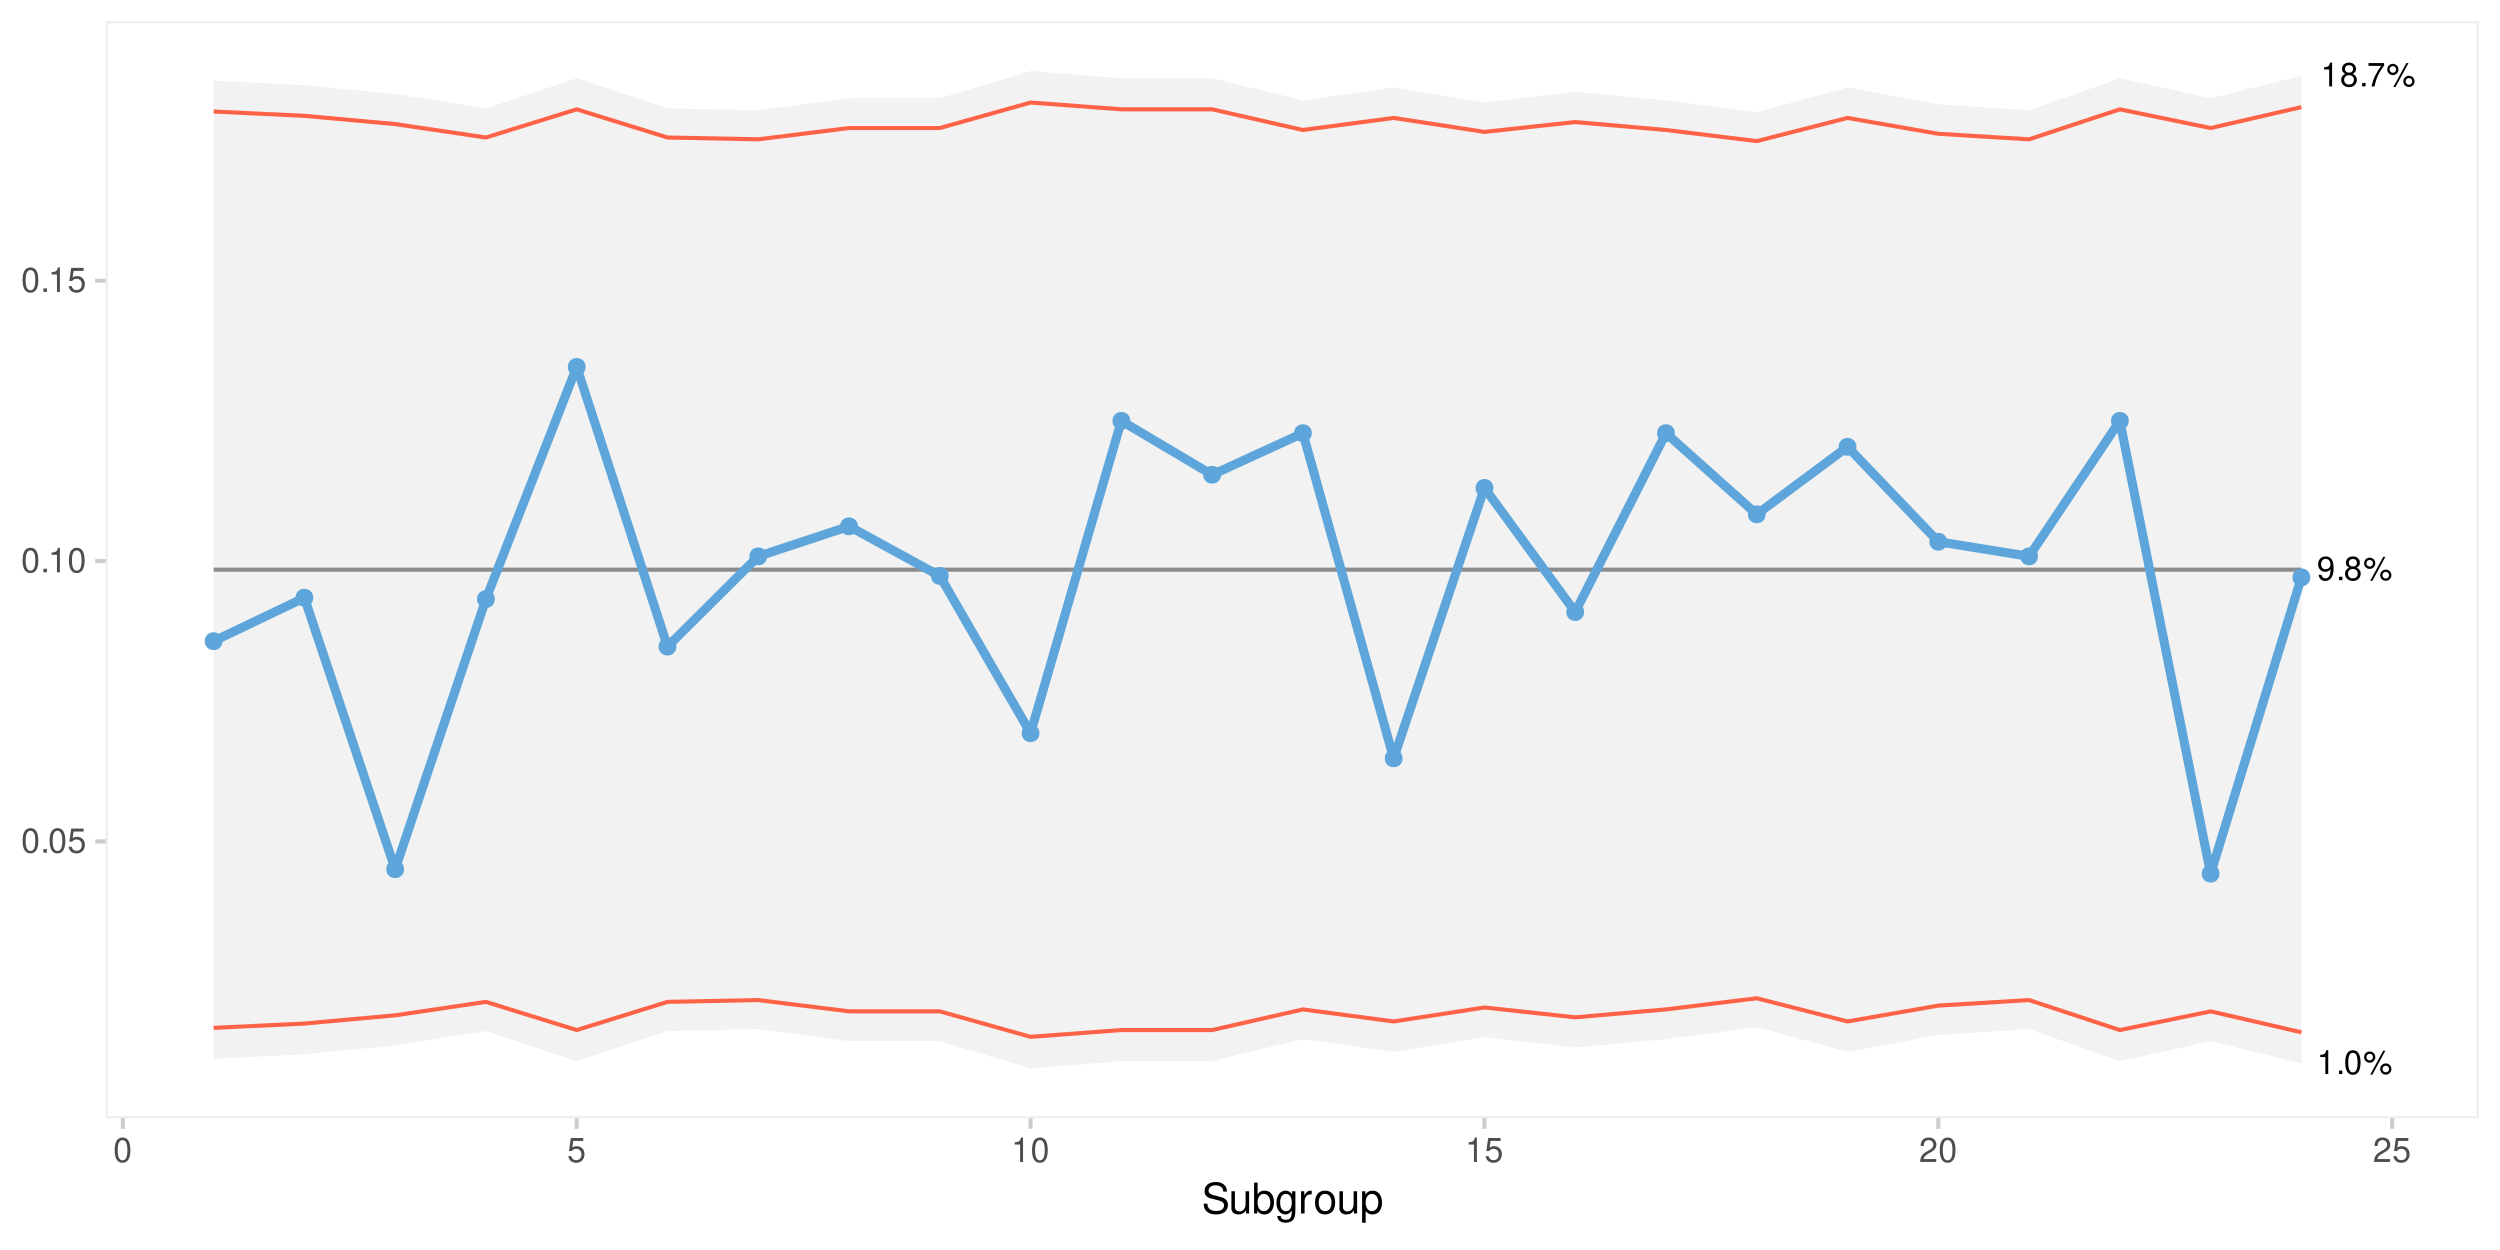
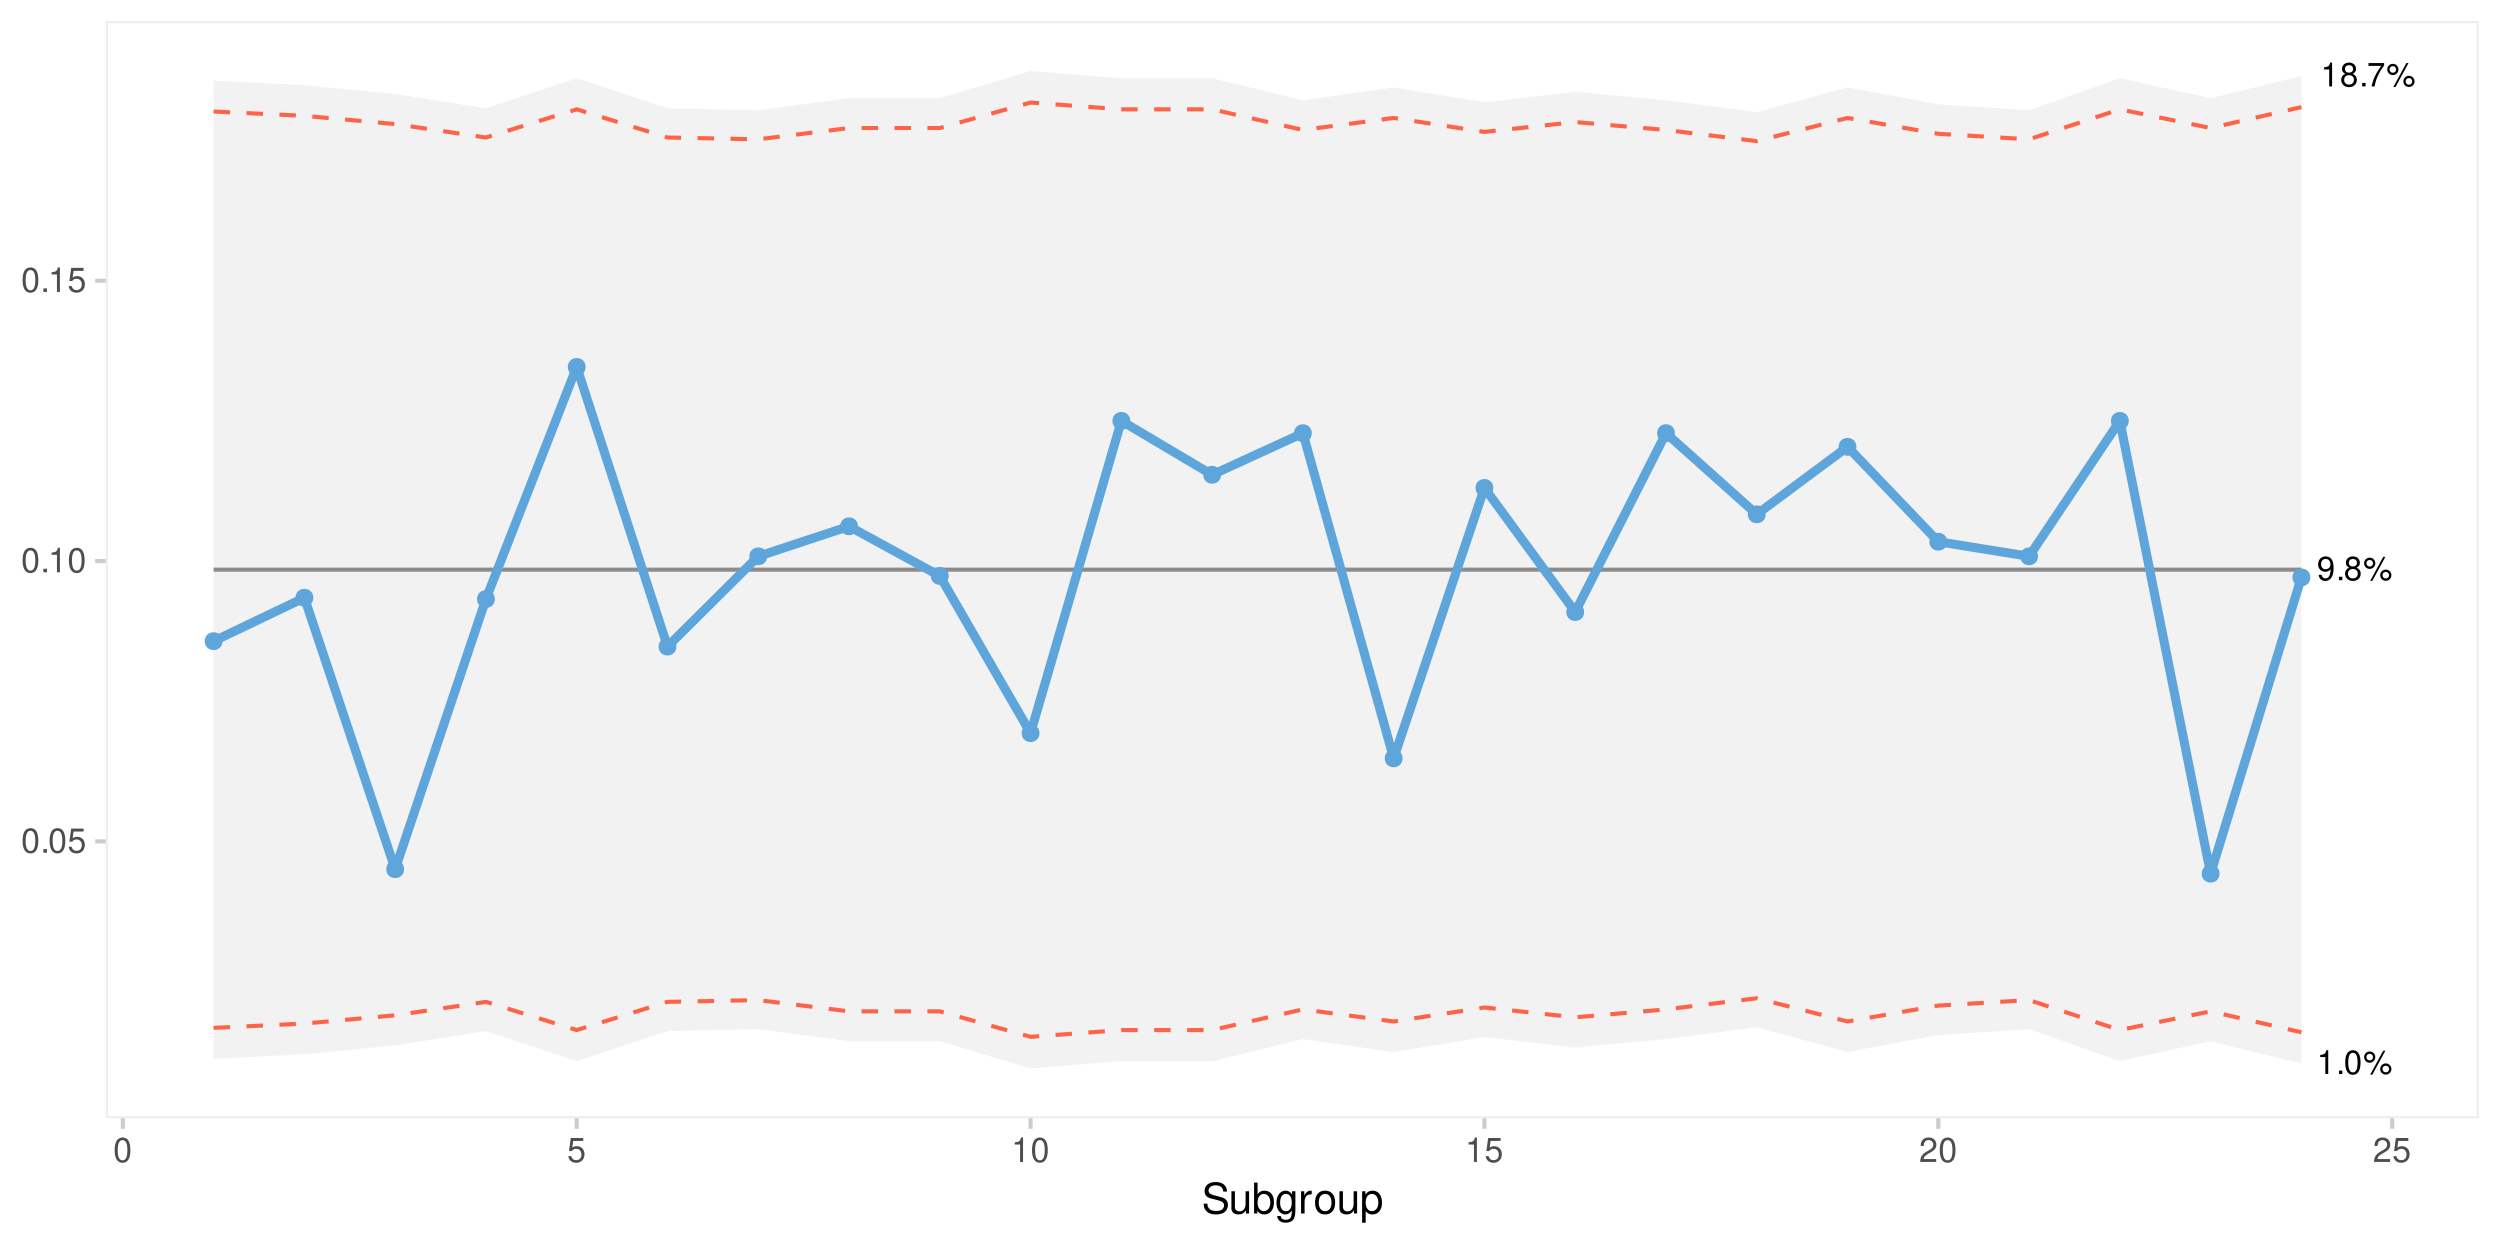
<svg xmlns="http://www.w3.org/2000/svg" xmlns:xlink="http://www.w3.org/1999/xlink" width="648" height="324" viewBox="0 0 648 324">
  <defs>
    <g>
      <g id="glyph-0-0">
        <path d="M 2.203 -4.391 L 2.203 0 L 2.953 0 L 2.953 -6.172 L 2.469 -6.172 C 2.203 -5.219 2.031 -5.094 0.875 -4.938 L 0.875 -4.391 Z M 2.203 -4.391 " />
      </g>
      <g id="glyph-0-1">
        <path d="M 1.625 -0.891 L 0.75 -0.891 L 0.75 0 L 1.625 0 Z M 1.625 -0.891 " />
      </g>
      <g id="glyph-0-2">
        <path d="M 2.344 -6.172 C 1.781 -6.172 1.266 -5.906 0.953 -5.5 C 0.562 -4.953 0.359 -4.125 0.359 -2.984 C 0.359 -0.906 1.047 0.203 2.344 0.203 C 3.625 0.203 4.328 -0.906 4.328 -2.938 C 4.328 -4.125 4.141 -4.938 3.734 -5.5 C 3.422 -5.922 2.922 -6.172 2.344 -6.172 Z M 2.344 -5.5 C 3.156 -5.5 3.562 -4.672 3.562 -3 C 3.562 -1.25 3.172 -0.422 2.328 -0.422 C 1.531 -0.422 1.141 -1.281 1.141 -2.984 C 1.141 -4.672 1.531 -5.5 2.344 -5.5 Z M 2.344 -5.5 " />
      </g>
      <g id="glyph-0-3">
        <path d="M 1.703 -5.844 C 0.891 -5.844 0.25 -5.188 0.25 -4.391 C 0.25 -3.578 0.891 -2.922 1.703 -2.922 C 2.5 -2.922 3.156 -3.578 3.156 -4.375 C 3.156 -5.203 2.516 -5.844 1.703 -5.844 Z M 1.703 -5.25 C 2.188 -5.25 2.562 -4.859 2.562 -4.375 C 2.562 -3.906 2.172 -3.531 1.703 -3.531 C 1.234 -3.531 0.844 -3.906 0.844 -4.391 C 0.844 -4.859 1.219 -5.25 1.703 -5.25 Z M 5.203 -6.047 L 1.828 0.172 L 2.391 0.172 L 5.766 -6.047 Z M 5.875 -2.75 C 5.062 -2.75 4.422 -2.094 4.422 -1.297 C 4.422 -0.484 5.062 0.156 5.875 0.156 C 6.672 0.156 7.328 -0.484 7.328 -1.281 C 7.328 -2.094 6.688 -2.75 5.875 -2.75 Z M 5.875 -2.156 C 6.359 -2.156 6.734 -1.766 6.734 -1.281 C 6.734 -0.812 6.344 -0.438 5.875 -0.438 C 5.391 -0.438 5.016 -0.812 5.016 -1.297 C 5.016 -1.766 5.391 -2.156 5.875 -2.156 Z M 5.875 -2.156 " />
      </g>
      <g id="glyph-0-4">
        <path d="M 3.328 -3.25 C 3.969 -3.641 4.156 -3.938 4.156 -4.516 C 4.156 -5.5 3.422 -6.172 2.344 -6.172 C 1.281 -6.172 0.531 -5.5 0.531 -4.531 C 0.531 -3.938 0.719 -3.641 1.344 -3.25 C 0.656 -2.906 0.312 -2.391 0.312 -1.719 C 0.312 -0.594 1.141 0.203 2.344 0.203 C 3.547 0.203 4.375 -0.594 4.375 -1.719 C 4.375 -2.391 4.031 -2.906 3.328 -3.25 Z M 2.344 -5.5 C 2.984 -5.5 3.391 -5.125 3.391 -4.5 C 3.391 -3.922 2.984 -3.547 2.344 -3.547 C 1.703 -3.547 1.297 -3.922 1.297 -4.516 C 1.297 -5.125 1.703 -5.5 2.344 -5.5 Z M 2.344 -2.906 C 3.094 -2.906 3.609 -2.422 3.609 -1.703 C 3.609 -0.953 3.109 -0.469 2.328 -0.469 C 1.594 -0.469 1.078 -0.969 1.078 -1.688 C 1.078 -2.422 1.594 -2.906 2.344 -2.906 Z M 2.344 -2.906 " />
      </g>
      <g id="glyph-0-5">
        <path d="M 4.438 -6.047 L 0.391 -6.047 L 0.391 -5.312 L 3.656 -5.312 C 2.219 -3.25 1.625 -1.984 1.172 0 L 1.984 0 C 2.312 -1.938 3.078 -3.594 4.438 -5.422 Z M 4.438 -6.047 " />
      </g>
      <g id="glyph-0-6">
        <path d="M 0.453 -1.406 C 0.594 -0.406 1.25 0.203 2.172 0.203 C 2.844 0.203 3.438 -0.125 3.797 -0.688 C 4.172 -1.281 4.344 -2.031 4.344 -3.156 C 4.344 -4.203 4.188 -4.859 3.828 -5.406 C 3.5 -5.906 2.969 -6.172 2.297 -6.172 C 1.156 -6.172 0.328 -5.312 0.328 -4.109 C 0.328 -2.984 1.094 -2.172 2.188 -2.172 C 2.75 -2.172 3.188 -2.375 3.562 -2.844 C 3.562 -1.312 3.078 -0.469 2.219 -0.469 C 1.688 -0.469 1.328 -0.812 1.203 -1.406 Z M 2.297 -5.516 C 3 -5.516 3.531 -4.922 3.531 -4.125 C 3.531 -3.375 3.016 -2.844 2.266 -2.844 C 1.547 -2.844 1.094 -3.359 1.094 -4.172 C 1.094 -4.953 1.594 -5.516 2.297 -5.516 Z M 2.297 -5.516 " />
      </g>
      <g id="glyph-1-0">
        <path d="M 2.422 -6.359 C 1.844 -6.359 1.312 -6.094 0.984 -5.672 C 0.578 -5.109 0.375 -4.25 0.375 -3.078 C 0.375 -0.938 1.078 0.203 2.422 0.203 C 3.734 0.203 4.453 -0.938 4.453 -3.031 C 4.453 -4.25 4.266 -5.078 3.859 -5.672 C 3.531 -6.109 3.016 -6.359 2.422 -6.359 Z M 2.422 -5.672 C 3.25 -5.672 3.672 -4.828 3.672 -3.094 C 3.672 -1.281 3.266 -0.438 2.406 -0.438 C 1.578 -0.438 1.172 -1.312 1.172 -3.062 C 1.172 -4.828 1.578 -5.672 2.422 -5.672 Z M 2.422 -5.672 " />
      </g>
      <g id="glyph-1-1">
        <path d="M 1.688 -0.922 L 0.766 -0.922 L 0.766 0 L 1.688 0 Z M 1.688 -0.922 " />
      </g>
      <g id="glyph-1-2">
        <path d="M 4.188 -6.234 L 0.969 -6.234 L 0.5 -2.844 L 1.219 -2.844 C 1.578 -3.266 1.875 -3.422 2.359 -3.422 C 3.203 -3.422 3.719 -2.844 3.719 -1.922 C 3.719 -1.031 3.203 -0.484 2.359 -0.484 C 1.688 -0.484 1.266 -0.828 1.078 -1.531 L 0.312 -1.531 C 0.406 -1.016 0.5 -0.781 0.688 -0.547 C 1.031 -0.078 1.672 0.203 2.375 0.203 C 3.641 0.203 4.516 -0.719 4.516 -2.031 C 4.516 -3.266 3.688 -4.109 2.5 -4.109 C 2.062 -4.109 1.703 -4 1.344 -3.734 L 1.594 -5.469 L 4.188 -5.469 Z M 4.188 -6.234 " />
      </g>
      <g id="glyph-1-3">
        <path d="M 2.281 -4.531 L 2.281 0 L 3.047 0 L 3.047 -6.359 L 2.547 -6.359 C 2.266 -5.391 2.094 -5.25 0.891 -5.094 L 0.891 -4.531 Z M 2.281 -4.531 " />
      </g>
      <g id="glyph-1-4">
        <path d="M 4.453 -0.766 L 1.172 -0.766 C 1.25 -1.297 1.531 -1.625 2.297 -2.094 L 3.172 -2.594 C 4.047 -3.062 4.5 -3.719 4.5 -4.5 C 4.5 -5.031 4.281 -5.531 3.922 -5.875 C 3.547 -6.203 3.094 -6.359 2.5 -6.359 C 1.703 -6.359 1.125 -6.078 0.781 -5.531 C 0.547 -5.203 0.453 -4.797 0.438 -4.156 L 1.219 -4.156 C 1.234 -4.594 1.297 -4.844 1.406 -5.062 C 1.594 -5.438 2 -5.688 2.469 -5.688 C 3.172 -5.688 3.703 -5.172 3.703 -4.484 C 3.703 -3.969 3.406 -3.531 2.859 -3.219 L 2.047 -2.75 C 0.75 -2 0.375 -1.406 0.297 -0.016 L 4.453 -0.016 Z M 4.453 -0.766 " />
      </g>
      <g id="glyph-2-0">
        <path d="M 6.562 -5.672 C 6.562 -6.219 6.516 -6.375 6.344 -6.75 C 5.906 -7.672 4.969 -8.156 3.625 -8.156 C 1.859 -8.156 0.766 -7.25 0.766 -5.797 C 0.766 -4.812 1.281 -4.203 2.344 -3.922 L 4.328 -3.406 C 5.359 -3.141 5.812 -2.734 5.812 -2.094 C 5.812 -1.672 5.578 -1.234 5.234 -0.984 C 4.922 -0.766 4.406 -0.656 3.766 -0.656 C 2.875 -0.656 2.297 -0.859 1.906 -1.312 C 1.609 -1.672 1.484 -2.062 1.5 -2.547 L 0.531 -2.547 C 0.531 -1.812 0.688 -1.328 1 -0.891 C 1.547 -0.125 2.469 0.25 3.703 0.25 C 4.656 0.25 5.438 0.031 5.953 -0.359 C 6.484 -0.797 6.828 -1.5 6.828 -2.203 C 6.828 -3.188 6.219 -3.922 5.125 -4.219 L 3.109 -4.75 C 2.141 -5.016 1.797 -5.328 1.797 -5.938 C 1.797 -6.75 2.516 -7.297 3.594 -7.297 C 4.859 -7.297 5.578 -6.719 5.594 -5.672 Z M 6.562 -5.672 " />
      </g>
      <g id="glyph-2-1">
        <path d="M 5.297 0 L 5.297 -5.766 L 4.391 -5.766 L 4.391 -2.5 C 4.391 -1.312 3.766 -0.547 2.812 -0.547 C 2.094 -0.547 1.625 -0.984 1.625 -1.688 L 1.625 -5.766 L 0.719 -5.766 L 0.719 -1.312 C 0.719 -0.359 1.438 0.25 2.547 0.25 C 3.406 0.25 3.938 -0.047 4.484 -0.797 L 4.484 0 Z M 5.297 0 " />
      </g>
      <g id="glyph-2-2">
        <path d="M 0.594 -8.016 L 0.594 0 L 1.422 0 L 1.422 -0.734 C 1.859 -0.062 2.438 0.25 3.25 0.25 C 4.766 0.25 5.75 -0.984 5.75 -2.906 C 5.75 -4.781 4.812 -5.922 3.281 -5.922 C 2.5 -5.922 1.938 -5.625 1.5 -4.984 L 1.5 -8.016 Z M 3.109 -5.078 C 4.141 -5.078 4.797 -4.188 4.797 -2.812 C 4.797 -1.5 4.109 -0.609 3.109 -0.609 C 2.141 -0.609 1.5 -1.484 1.5 -2.844 C 1.5 -4.188 2.141 -5.078 3.109 -5.078 Z M 3.109 -5.078 " />
      </g>
      <g id="glyph-2-3">
        <path d="M 4.438 -5.766 L 4.438 -4.922 C 3.984 -5.625 3.469 -5.922 2.75 -5.922 C 1.359 -5.922 0.391 -4.625 0.391 -2.781 C 0.391 -1.812 0.609 -1.109 1.109 -0.531 C 1.547 -0.016 2.094 0.25 2.688 0.25 C 3.375 0.25 3.875 -0.062 4.359 -0.781 L 4.359 -0.484 C 4.359 1.062 3.922 1.625 2.781 1.625 C 2 1.625 1.594 1.312 1.5 0.656 L 0.578 0.656 C 0.656 1.734 1.5 2.391 2.766 2.391 C 3.609 2.391 4.312 2.125 4.688 1.656 C 5.125 1.125 5.297 0.406 5.297 -0.953 L 5.297 -5.766 Z M 2.844 -5.078 C 3.812 -5.078 4.359 -4.266 4.359 -2.812 C 4.359 -1.406 3.797 -0.594 2.844 -0.594 C 1.891 -0.594 1.344 -1.422 1.344 -2.844 C 1.344 -4.25 1.891 -5.078 2.844 -5.078 Z M 2.844 -5.078 " />
      </g>
      <g id="glyph-2-4">
        <path d="M 0.766 -5.766 L 0.766 0 L 1.688 0 L 1.688 -2.984 C 1.688 -4.375 2.266 -5 3.531 -4.969 L 3.531 -5.891 C 3.375 -5.922 3.281 -5.922 3.172 -5.922 C 2.578 -5.922 2.141 -5.578 1.609 -4.719 L 1.609 -5.766 Z M 0.766 -5.766 " />
      </g>
      <g id="glyph-2-5">
        <path d="M 2.984 -5.922 C 1.359 -5.922 0.391 -4.781 0.391 -2.844 C 0.391 -0.891 1.359 0.25 3 0.25 C 4.625 0.25 5.609 -0.906 5.609 -2.797 C 5.609 -4.797 4.656 -5.922 2.984 -5.922 Z M 3 -5.078 C 4.031 -5.078 4.656 -4.234 4.656 -2.812 C 4.656 -1.438 4.016 -0.594 3 -0.594 C 1.984 -0.594 1.359 -1.438 1.359 -2.844 C 1.359 -4.234 1.984 -5.078 3 -5.078 Z M 3 -5.078 " />
      </g>
      <g id="glyph-2-6">
        <path d="M 0.594 2.391 L 1.516 2.391 L 1.516 -0.609 C 2 -0.016 2.547 0.25 3.281 0.25 C 4.781 0.25 5.75 -0.953 5.75 -2.781 C 5.75 -4.719 4.812 -5.922 3.281 -5.922 C 2.5 -5.922 1.875 -5.578 1.438 -4.891 L 1.438 -5.766 L 0.594 -5.766 Z M 3.125 -5.078 C 4.141 -5.078 4.797 -4.188 4.797 -2.812 C 4.797 -1.5 4.125 -0.609 3.125 -0.609 C 2.141 -0.609 1.516 -1.484 1.516 -2.844 C 1.516 -4.188 2.141 -5.078 3.125 -5.078 Z M 3.125 -5.078 " />
      </g>
    </g>
    <clipPath id="clip-0">
      <path clip-rule="nonzero" d="M 27.41 5.48 L 642.52 5.48 L 642.52 289.852 L 27.41 289.852 Z M 27.41 5.48 " />
    </clipPath>
    <clipPath id="clip-1">
      <path clip-rule="nonzero" d="M 27.41 5.48 L 642.52 5.48 L 642.52 289.852 L 27.41 289.852 Z M 27.41 5.48 " />
    </clipPath>
  </defs>
  <rect x="-64.8" y="-32.4" width="777.6" height="388.8" fill="rgb(100%, 100%, 100%)" fill-opacity="1" />
  <rect x="-64.8" y="-32.4" width="777.6" height="388.8" fill="rgb(100%, 100%, 100%)" fill-opacity="1" />
  <path fill="none" stroke-width="1.067" stroke-linecap="round" stroke-linejoin="round" stroke="rgb(100%, 100%, 100%)" stroke-opacity="1" stroke-miterlimit="10" d="M 0 324 L 648 324 L 648 0 L 0 0 Z M 0 324 " />
  <g clip-path="url(#clip-0)">
    <path fill-rule="nonzero" fill="rgb(100%, 100%, 100%)" fill-opacity="1" d="M 27.41 289.848 L 642.52 289.848 L 642.52 5.477 L 27.41 5.477 Z M 27.41 289.848 " />
  </g>
  <path fill-rule="nonzero" fill="rgb(87.059%, 87.059%, 87.059%)" fill-opacity="0.4" d="M 55.371 20.891 L 78.898 22.082 L 102.426 24.363 L 125.957 28.078 L 149.484 20.285 L 173.012 28.078 L 196.539 28.582 L 220.07 25.461 L 243.598 25.461 L 267.125 18.406 L 290.652 20.285 L 314.184 20.285 L 337.711 26 L 361.238 22.664 L 384.766 26.527 L 408.297 23.805 L 431.824 26 L 455.352 29.078 L 478.879 22.664 L 502.41 27.051 L 525.938 28.582 L 549.465 20.285 L 572.996 25.461 L 596.523 19.668 L 596.523 275.664 L 572.996 269.867 L 549.465 275.047 L 525.938 266.746 L 502.41 268.277 L 478.879 272.664 L 455.352 266.25 L 431.824 269.332 L 408.297 271.523 L 384.766 268.801 L 361.238 272.664 L 337.711 269.332 L 314.184 275.047 L 290.652 275.047 L 267.125 276.922 L 243.598 269.867 L 220.07 269.867 L 196.539 266.746 L 173.012 267.25 L 149.484 275.047 L 125.957 267.25 L 102.426 270.965 L 78.898 273.246 L 55.371 274.438 Z M 55.371 20.891 " />
  <path fill="none" stroke-width="1.067" stroke-linecap="butt" stroke-linejoin="round" stroke="rgb(54.902%, 54.902%, 54.902%)" stroke-opacity="1" stroke-miterlimit="10" d="M 55.371 147.664 L 596.523 147.664 " />
  <path fill="none" stroke-width="2.347" stroke-linecap="butt" stroke-linejoin="round" stroke="rgb(36.471%, 64.706%, 85.49%)" stroke-opacity="1" stroke-miterlimit="10" d="M 55.371 166.188 L 78.898 154.934 L 102.426 225.297 L 125.957 155.277 L 149.484 95.117 L 173.012 167.594 L 196.539 144.203 L 220.07 136.422 L 243.598 149.285 L 267.125 190.035 L 290.652 109.09 L 314.184 123.066 L 337.711 112.277 L 361.238 196.562 L 384.766 126.469 L 408.297 158.637 L 431.824 112.277 L 455.352 133.312 L 478.879 115.82 L 502.41 140.414 L 525.938 144.203 L 549.465 109.09 L 572.996 226.453 L 596.523 149.656 " />
  <path fill-rule="nonzero" fill="rgb(36.471%, 64.706%, 85.49%)" fill-opacity="1" stroke-width="0.709" stroke-linecap="round" stroke-linejoin="round" stroke="rgb(36.471%, 64.706%, 85.49%)" stroke-opacity="1" stroke-miterlimit="10" d="M 57.324 166.188 C 57.324 168.793 53.414 168.793 53.414 166.188 C 53.414 163.582 57.324 163.582 57.324 166.188 " />
  <path fill-rule="nonzero" fill="rgb(36.471%, 64.706%, 85.49%)" fill-opacity="1" stroke-width="0.709" stroke-linecap="round" stroke-linejoin="round" stroke="rgb(36.471%, 64.706%, 85.49%)" stroke-opacity="1" stroke-miterlimit="10" d="M 80.855 154.934 C 80.855 157.539 76.945 157.539 76.945 154.934 C 76.945 152.328 80.855 152.328 80.855 154.934 " />
  <path fill-rule="nonzero" fill="rgb(36.471%, 64.706%, 85.49%)" fill-opacity="1" stroke-width="0.709" stroke-linecap="round" stroke-linejoin="round" stroke="rgb(36.471%, 64.706%, 85.49%)" stroke-opacity="1" stroke-miterlimit="10" d="M 104.383 225.297 C 104.383 227.902 100.473 227.902 100.473 225.297 C 100.473 222.688 104.383 222.688 104.383 225.297 " />
  <path fill-rule="nonzero" fill="rgb(36.471%, 64.706%, 85.49%)" fill-opacity="1" stroke-width="0.709" stroke-linecap="round" stroke-linejoin="round" stroke="rgb(36.471%, 64.706%, 85.49%)" stroke-opacity="1" stroke-miterlimit="10" d="M 127.91 155.277 C 127.91 157.887 124 157.887 124 155.277 C 124 152.672 127.91 152.672 127.91 155.277 " />
  <path fill-rule="nonzero" fill="rgb(36.471%, 64.706%, 85.49%)" fill-opacity="1" stroke-width="0.709" stroke-linecap="round" stroke-linejoin="round" stroke="rgb(36.471%, 64.706%, 85.49%)" stroke-opacity="1" stroke-miterlimit="10" d="M 151.438 95.117 C 151.438 97.723 147.527 97.723 147.527 95.117 C 147.527 92.508 151.438 92.508 151.438 95.117 " />
  <path fill-rule="nonzero" fill="rgb(36.471%, 64.706%, 85.49%)" fill-opacity="1" stroke-width="0.709" stroke-linecap="round" stroke-linejoin="round" stroke="rgb(36.471%, 64.706%, 85.49%)" stroke-opacity="1" stroke-miterlimit="10" d="M 174.969 167.594 C 174.969 170.203 171.059 170.203 171.059 167.594 C 171.059 164.988 174.969 164.988 174.969 167.594 " />
  <path fill-rule="nonzero" fill="rgb(36.471%, 64.706%, 85.49%)" fill-opacity="1" stroke-width="0.709" stroke-linecap="round" stroke-linejoin="round" stroke="rgb(36.471%, 64.706%, 85.49%)" stroke-opacity="1" stroke-miterlimit="10" d="M 198.496 144.203 C 198.496 146.809 194.586 146.809 194.586 144.203 C 194.586 141.598 198.496 141.598 198.496 144.203 " />
  <path fill-rule="nonzero" fill="rgb(36.471%, 64.706%, 85.49%)" fill-opacity="1" stroke-width="0.709" stroke-linecap="round" stroke-linejoin="round" stroke="rgb(36.471%, 64.706%, 85.49%)" stroke-opacity="1" stroke-miterlimit="10" d="M 222.023 136.422 C 222.023 139.027 218.113 139.027 218.113 136.422 C 218.113 133.816 222.023 133.816 222.023 136.422 " />
  <path fill-rule="nonzero" fill="rgb(36.471%, 64.706%, 85.49%)" fill-opacity="1" stroke-width="0.709" stroke-linecap="round" stroke-linejoin="round" stroke="rgb(36.471%, 64.706%, 85.49%)" stroke-opacity="1" stroke-miterlimit="10" d="M 245.551 149.285 C 245.551 151.891 241.641 151.891 241.641 149.285 C 241.641 146.676 245.551 146.676 245.551 149.285 " />
  <path fill-rule="nonzero" fill="rgb(36.471%, 64.706%, 85.49%)" fill-opacity="1" stroke-width="0.709" stroke-linecap="round" stroke-linejoin="round" stroke="rgb(36.471%, 64.706%, 85.49%)" stroke-opacity="1" stroke-miterlimit="10" d="M 269.082 190.035 C 269.082 192.641 265.172 192.641 265.172 190.035 C 265.172 187.426 269.082 187.426 269.082 190.035 " />
  <path fill-rule="nonzero" fill="rgb(36.471%, 64.706%, 85.49%)" fill-opacity="1" stroke-width="0.709" stroke-linecap="round" stroke-linejoin="round" stroke="rgb(36.471%, 64.706%, 85.49%)" stroke-opacity="1" stroke-miterlimit="10" d="M 292.609 109.09 C 292.609 111.695 288.699 111.695 288.699 109.09 C 288.699 106.484 292.609 106.484 292.609 109.09 " />
  <path fill-rule="nonzero" fill="rgb(36.471%, 64.706%, 85.49%)" fill-opacity="1" stroke-width="0.709" stroke-linecap="round" stroke-linejoin="round" stroke="rgb(36.471%, 64.706%, 85.49%)" stroke-opacity="1" stroke-miterlimit="10" d="M 316.137 123.066 C 316.137 125.672 312.227 125.672 312.227 123.066 C 312.227 120.457 316.137 120.457 316.137 123.066 " />
  <path fill-rule="nonzero" fill="rgb(36.471%, 64.706%, 85.49%)" fill-opacity="1" stroke-width="0.709" stroke-linecap="round" stroke-linejoin="round" stroke="rgb(36.471%, 64.706%, 85.49%)" stroke-opacity="1" stroke-miterlimit="10" d="M 339.664 112.277 C 339.664 114.883 335.758 114.883 335.758 112.277 C 335.758 109.672 339.664 109.672 339.664 112.277 " />
  <path fill-rule="nonzero" fill="rgb(36.471%, 64.706%, 85.49%)" fill-opacity="1" stroke-width="0.709" stroke-linecap="round" stroke-linejoin="round" stroke="rgb(36.471%, 64.706%, 85.49%)" stroke-opacity="1" stroke-miterlimit="10" d="M 363.195 196.562 C 363.195 199.168 359.285 199.168 359.285 196.562 C 359.285 193.957 363.195 193.957 363.195 196.562 " />
  <path fill-rule="nonzero" fill="rgb(36.471%, 64.706%, 85.49%)" fill-opacity="1" stroke-width="0.709" stroke-linecap="round" stroke-linejoin="round" stroke="rgb(36.471%, 64.706%, 85.49%)" stroke-opacity="1" stroke-miterlimit="10" d="M 386.723 126.469 C 386.723 129.074 382.812 129.074 382.812 126.469 C 382.812 123.863 386.723 123.863 386.723 126.469 " />
  <path fill-rule="nonzero" fill="rgb(36.471%, 64.706%, 85.49%)" fill-opacity="1" stroke-width="0.709" stroke-linecap="round" stroke-linejoin="round" stroke="rgb(36.471%, 64.706%, 85.49%)" stroke-opacity="1" stroke-miterlimit="10" d="M 410.25 158.637 C 410.25 161.242 406.34 161.242 406.34 158.637 C 406.34 156.031 410.25 156.031 410.25 158.637 " />
  <path fill-rule="nonzero" fill="rgb(36.471%, 64.706%, 85.49%)" fill-opacity="1" stroke-width="0.709" stroke-linecap="round" stroke-linejoin="round" stroke="rgb(36.471%, 64.706%, 85.49%)" stroke-opacity="1" stroke-miterlimit="10" d="M 433.777 112.277 C 433.777 114.883 429.871 114.883 429.871 112.277 C 429.871 109.672 433.777 109.672 433.777 112.277 " />
  <path fill-rule="nonzero" fill="rgb(36.471%, 64.706%, 85.49%)" fill-opacity="1" stroke-width="0.709" stroke-linecap="round" stroke-linejoin="round" stroke="rgb(36.471%, 64.706%, 85.49%)" stroke-opacity="1" stroke-miterlimit="10" d="M 457.309 133.312 C 457.309 135.922 453.398 135.922 453.398 133.312 C 453.398 130.707 457.309 130.707 457.309 133.312 " />
  <path fill-rule="nonzero" fill="rgb(36.471%, 64.706%, 85.49%)" fill-opacity="1" stroke-width="0.709" stroke-linecap="round" stroke-linejoin="round" stroke="rgb(36.471%, 64.706%, 85.49%)" stroke-opacity="1" stroke-miterlimit="10" d="M 480.836 115.82 C 480.836 118.426 476.926 118.426 476.926 115.82 C 476.926 113.211 480.836 113.211 480.836 115.82 " />
  <path fill-rule="nonzero" fill="rgb(36.471%, 64.706%, 85.49%)" fill-opacity="1" stroke-width="0.709" stroke-linecap="round" stroke-linejoin="round" stroke="rgb(36.471%, 64.706%, 85.49%)" stroke-opacity="1" stroke-miterlimit="10" d="M 504.363 140.414 C 504.363 143.02 500.453 143.02 500.453 140.414 C 500.453 137.809 504.363 137.809 504.363 140.414 " />
  <path fill-rule="nonzero" fill="rgb(36.471%, 64.706%, 85.49%)" fill-opacity="1" stroke-width="0.709" stroke-linecap="round" stroke-linejoin="round" stroke="rgb(36.471%, 64.706%, 85.49%)" stroke-opacity="1" stroke-miterlimit="10" d="M 527.891 144.203 C 527.891 146.809 523.984 146.809 523.984 144.203 C 523.984 141.598 527.891 141.598 527.891 144.203 " />
  <path fill-rule="nonzero" fill="rgb(36.471%, 64.706%, 85.49%)" fill-opacity="1" stroke-width="0.709" stroke-linecap="round" stroke-linejoin="round" stroke="rgb(36.471%, 64.706%, 85.49%)" stroke-opacity="1" stroke-miterlimit="10" d="M 551.422 109.09 C 551.422 111.695 547.512 111.695 547.512 109.09 C 547.512 106.484 551.422 106.484 551.422 109.09 " />
  <path fill-rule="nonzero" fill="rgb(36.471%, 64.706%, 85.49%)" fill-opacity="1" stroke-width="0.709" stroke-linecap="round" stroke-linejoin="round" stroke="rgb(36.471%, 64.706%, 85.49%)" stroke-opacity="1" stroke-miterlimit="10" d="M 574.949 226.453 C 574.949 229.062 571.039 229.062 571.039 226.453 C 571.039 223.848 574.949 223.848 574.949 226.453 " />
  <path fill-rule="nonzero" fill="rgb(36.471%, 64.706%, 85.49%)" fill-opacity="1" stroke-width="0.709" stroke-linecap="round" stroke-linejoin="round" stroke="rgb(36.471%, 64.706%, 85.49%)" stroke-opacity="1" stroke-miterlimit="10" d="M 598.477 149.656 C 598.477 152.266 594.566 152.266 594.566 149.656 C 594.566 147.051 598.477 147.051 598.477 149.656 " />
  <g fill="rgb(0%, 0%, 0%)" fill-opacity="1">
    <use xlink:href="#glyph-0-0" x="600.523" y="278.386" />
    <use xlink:href="#glyph-0-1" x="605.523" y="278.386" />
    <use xlink:href="#glyph-0-2" x="607.523" y="278.386" />
    <use xlink:href="#glyph-0-3" x="612.523" y="278.386" />
  </g>
  <g fill="rgb(0%, 0%, 0%)" fill-opacity="1">
    <use xlink:href="#glyph-0-0" x="601.523" y="22.39" />
    <use xlink:href="#glyph-0-4" x="606.523" y="22.39" />
    <use xlink:href="#glyph-0-1" x="611.523" y="22.39" />
    <use xlink:href="#glyph-0-5" x="613.523" y="22.39" />
    <use xlink:href="#glyph-0-3" x="618.523" y="22.39" />
  </g>
  <g fill="rgb(0%, 0%, 0%)" fill-opacity="1">
    <use xlink:href="#glyph-0-6" x="600.523" y="150.386" />
    <use xlink:href="#glyph-0-1" x="605.523" y="150.386" />
    <use xlink:href="#glyph-0-4" x="607.523" y="150.386" />
    <use xlink:href="#glyph-0-3" x="612.523" y="150.386" />
  </g>
-   <path fill="none" stroke-width="1.067" stroke-linecap="butt" stroke-linejoin="round" stroke="rgb(100%, 38.824%, 27.843%)" stroke-opacity="1" stroke-miterlimit="10" d="M 55.371 266.422 L 78.898 265.305 L 102.426 263.168 L 125.957 259.688 L 149.484 266.992 L 173.012 259.688 L 196.539 259.219 L 220.07 262.141 L 243.598 262.141 L 267.125 268.75 L 290.652 266.992 L 314.184 266.992 L 337.711 261.637 L 361.238 264.762 L 384.766 261.141 L 408.297 263.691 L 431.824 261.637 L 455.352 258.75 L 478.879 264.762 L 502.41 260.652 L 525.938 259.219 L 549.465 266.992 L 572.996 262.141 L 596.523 267.57 " />
-   <path fill="none" stroke-width="1.067" stroke-linecap="butt" stroke-linejoin="round" stroke="rgb(100%, 38.824%, 27.843%)" stroke-opacity="1" stroke-miterlimit="10" d="M 55.371 28.906 L 78.898 30.023 L 102.426 32.16 L 125.957 35.641 L 149.484 28.336 L 173.012 35.641 L 196.539 36.113 L 220.07 33.188 L 243.598 33.188 L 267.125 26.578 L 290.652 28.336 L 314.184 28.336 L 337.711 33.691 L 361.238 30.57 L 384.766 34.188 L 408.297 31.637 L 431.824 33.691 L 455.352 36.578 L 478.879 30.57 L 502.41 34.68 L 525.938 36.113 L 549.465 28.336 L 572.996 33.188 L 596.523 27.762 " />
+   <path fill="none" stroke-width="1.067" stroke-linecap="butt" stroke-linejoin="round" stroke="rgb(100%, 38.824%, 27.843%)" stroke-opacity="1" stroke-dasharray="4.268 4.268" stroke-miterlimit="10" d="M 55.371 266.422 L 78.898 265.305 L 102.426 263.168 L 125.957 259.688 L 149.484 266.992 L 173.012 259.688 L 196.539 259.219 L 220.07 262.141 L 243.598 262.141 L 267.125 268.75 L 290.652 266.992 L 314.184 266.992 L 337.711 261.637 L 361.238 264.762 L 384.766 261.141 L 408.297 263.691 L 431.824 261.637 L 455.352 258.75 L 478.879 264.762 L 502.41 260.652 L 525.938 259.219 L 549.465 266.992 L 572.996 262.141 L 596.523 267.57 " />
+   <path fill="none" stroke-width="1.067" stroke-linecap="butt" stroke-linejoin="round" stroke="rgb(100%, 38.824%, 27.843%)" stroke-opacity="1" stroke-dasharray="4.268 4.268" stroke-miterlimit="10" d="M 55.371 28.906 L 78.898 30.023 L 102.426 32.16 L 125.957 35.641 L 149.484 28.336 L 173.012 35.641 L 196.539 36.113 L 220.07 33.188 L 243.598 33.188 L 267.125 26.578 L 290.652 28.336 L 314.184 28.336 L 337.711 33.691 L 361.238 30.57 L 384.766 34.188 L 408.297 31.637 L 431.824 33.691 L 455.352 36.578 L 478.879 30.57 L 502.41 34.68 L 525.938 36.113 L 549.465 28.336 L 572.996 33.188 L 596.523 27.762 " />
  <g clip-path="url(#clip-1)">
    <path fill="none" stroke-width="1.067" stroke-linecap="round" stroke-linejoin="round" stroke="rgb(92.941%, 92.941%, 92.941%)" stroke-opacity="1" stroke-miterlimit="10" d="M 27.41 289.848 L 642.52 289.848 L 642.52 5.477 L 27.41 5.477 Z M 27.41 289.848 " />
  </g>
  <g fill="rgb(30.196%, 30.196%, 30.196%)" fill-opacity="1">
    <use xlink:href="#glyph-1-0" x="5.48" y="221.009" />
    <use xlink:href="#glyph-1-1" x="10.48" y="221.009" />
    <use xlink:href="#glyph-1-0" x="12.48" y="221.009" />
    <use xlink:href="#glyph-1-2" x="17.48" y="221.009" />
  </g>
  <g fill="rgb(30.196%, 30.196%, 30.196%)" fill-opacity="1">
    <use xlink:href="#glyph-1-0" x="5.48" y="148.341" />
    <use xlink:href="#glyph-1-1" x="10.48" y="148.341" />
    <use xlink:href="#glyph-1-3" x="12.48" y="148.341" />
    <use xlink:href="#glyph-1-0" x="17.48" y="148.341" />
  </g>
  <g fill="rgb(30.196%, 30.196%, 30.196%)" fill-opacity="1">
    <use xlink:href="#glyph-1-0" x="5.48" y="75.673" />
    <use xlink:href="#glyph-1-1" x="10.48" y="75.673" />
    <use xlink:href="#glyph-1-3" x="12.48" y="75.673" />
    <use xlink:href="#glyph-1-2" x="17.48" y="75.673" />
  </g>
  <path fill="none" stroke-width="1.067" stroke-linecap="butt" stroke-linejoin="round" stroke="rgb(80%, 80%, 80%)" stroke-opacity="1" stroke-miterlimit="10" d="M 24.672 218.094 L 27.41 218.094 " />
  <path fill="none" stroke-width="1.067" stroke-linecap="butt" stroke-linejoin="round" stroke="rgb(80%, 80%, 80%)" stroke-opacity="1" stroke-miterlimit="10" d="M 24.672 145.426 L 27.41 145.426 " />
  <path fill="none" stroke-width="1.067" stroke-linecap="butt" stroke-linejoin="round" stroke="rgb(80%, 80%, 80%)" stroke-opacity="1" stroke-miterlimit="10" d="M 24.672 72.758 L 27.41 72.758 " />
  <path fill="none" stroke-width="1.067" stroke-linecap="butt" stroke-linejoin="round" stroke="rgb(80%, 80%, 80%)" stroke-opacity="1" stroke-miterlimit="10" d="M 31.844 292.59 L 31.844 289.848 " />
  <path fill="none" stroke-width="1.067" stroke-linecap="butt" stroke-linejoin="round" stroke="rgb(80%, 80%, 80%)" stroke-opacity="1" stroke-miterlimit="10" d="M 149.484 292.59 L 149.484 289.848 " />
  <path fill="none" stroke-width="1.067" stroke-linecap="butt" stroke-linejoin="round" stroke="rgb(80%, 80%, 80%)" stroke-opacity="1" stroke-miterlimit="10" d="M 267.125 292.59 L 267.125 289.848 " />
  <path fill="none" stroke-width="1.067" stroke-linecap="butt" stroke-linejoin="round" stroke="rgb(80%, 80%, 80%)" stroke-opacity="1" stroke-miterlimit="10" d="M 384.766 292.59 L 384.766 289.848 " />
  <path fill="none" stroke-width="1.067" stroke-linecap="butt" stroke-linejoin="round" stroke="rgb(80%, 80%, 80%)" stroke-opacity="1" stroke-miterlimit="10" d="M 502.41 292.59 L 502.41 289.848 " />
  <path fill="none" stroke-width="1.067" stroke-linecap="butt" stroke-linejoin="round" stroke="rgb(80%, 80%, 80%)" stroke-opacity="1" stroke-miterlimit="10" d="M 620.051 292.59 L 620.051 289.848 " />
  <g fill="rgb(30.196%, 30.196%, 30.196%)" fill-opacity="1">
    <use xlink:href="#glyph-1-0" x="29.344" y="301.196" />
  </g>
  <g fill="rgb(30.196%, 30.196%, 30.196%)" fill-opacity="1">
    <use xlink:href="#glyph-1-2" x="146.984" y="301.196" />
  </g>
  <g fill="rgb(30.196%, 30.196%, 30.196%)" fill-opacity="1">
    <use xlink:href="#glyph-1-3" x="262.125" y="301.196" />
    <use xlink:href="#glyph-1-0" x="267.125" y="301.196" />
  </g>
  <g fill="rgb(30.196%, 30.196%, 30.196%)" fill-opacity="1">
    <use xlink:href="#glyph-1-3" x="379.766" y="301.196" />
    <use xlink:href="#glyph-1-2" x="384.766" y="301.196" />
  </g>
  <g fill="rgb(30.196%, 30.196%, 30.196%)" fill-opacity="1">
    <use xlink:href="#glyph-1-4" x="497.41" y="301.196" />
    <use xlink:href="#glyph-1-0" x="502.41" y="301.196" />
  </g>
  <g fill="rgb(30.196%, 30.196%, 30.196%)" fill-opacity="1">
    <use xlink:href="#glyph-1-4" x="615.051" y="301.196" />
    <use xlink:href="#glyph-1-2" x="620.051" y="301.196" />
  </g>
  <g fill="rgb(0%, 0%, 0%)" fill-opacity="1">
    <use xlink:href="#glyph-2-0" x="311.465" y="314.538" />
    <use xlink:href="#glyph-2-1" x="318.465" y="314.538" />
    <use xlink:href="#glyph-2-2" x="324.465" y="314.538" />
    <use xlink:href="#glyph-2-3" x="330.465" y="314.538" />
    <use xlink:href="#glyph-2-4" x="336.465" y="314.538" />
    <use xlink:href="#glyph-2-5" x="340.465" y="314.538" />
    <use xlink:href="#glyph-2-1" x="346.465" y="314.538" />
    <use xlink:href="#glyph-2-6" x="352.465" y="314.538" />
  </g>
</svg>
